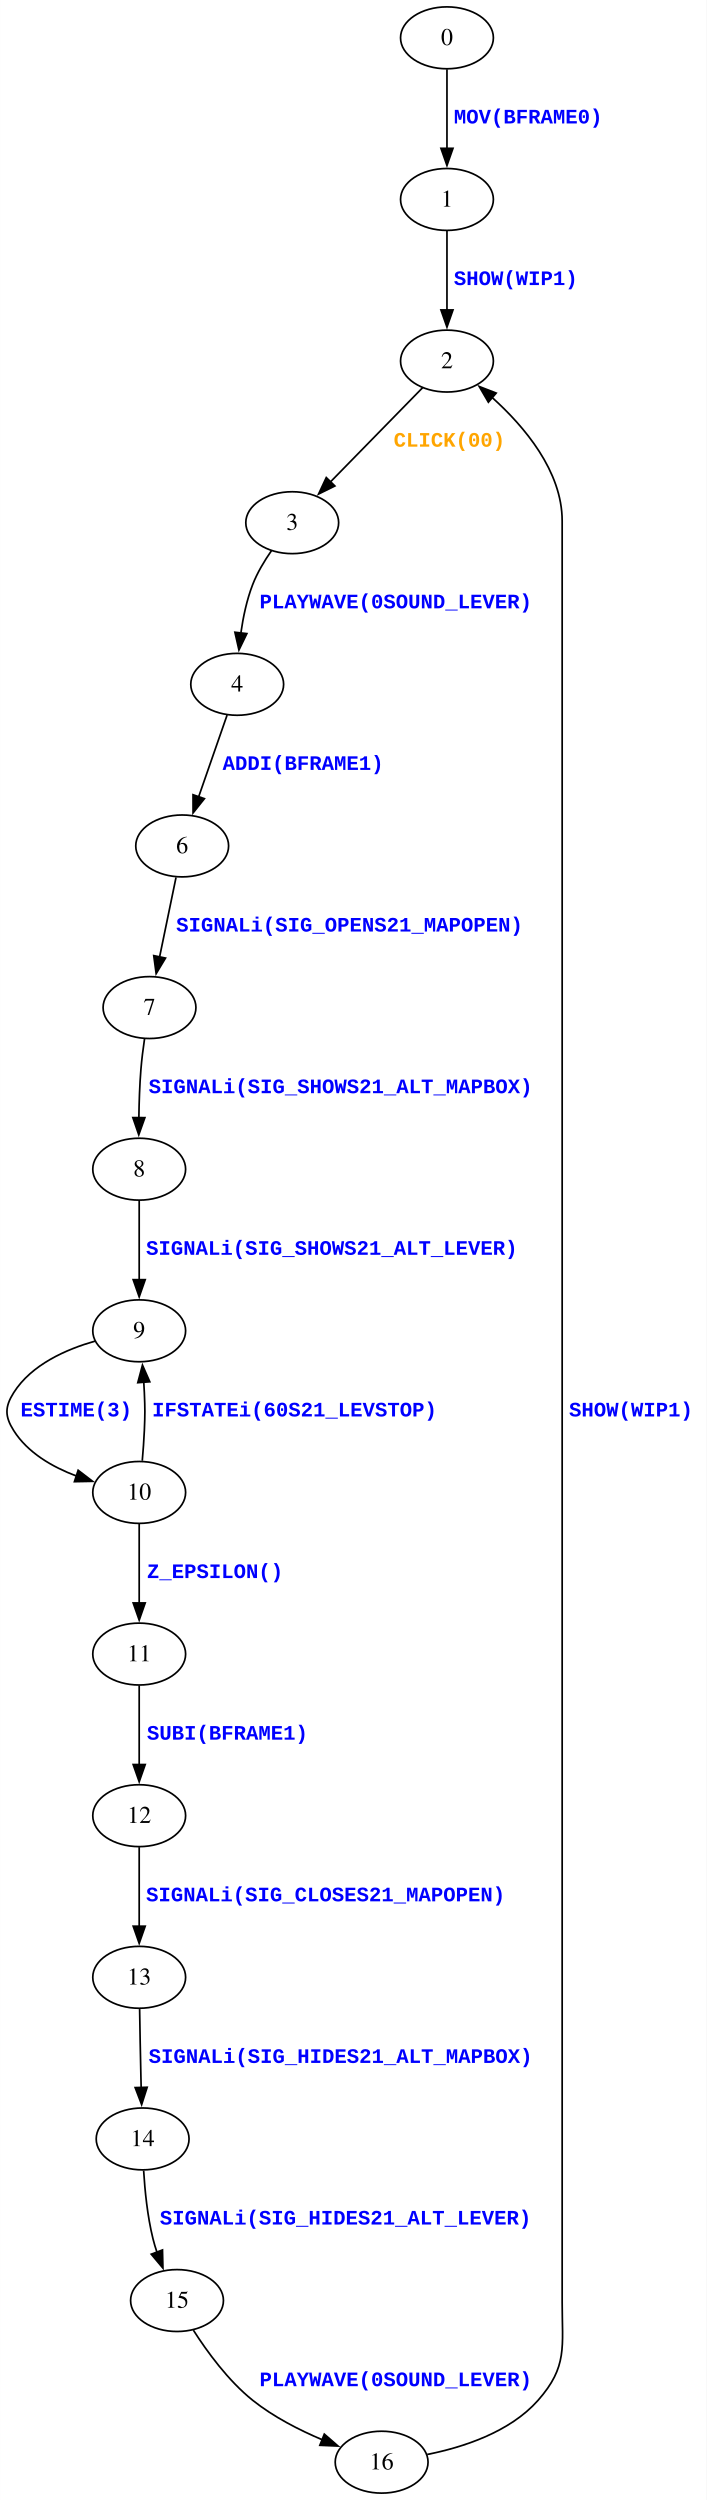
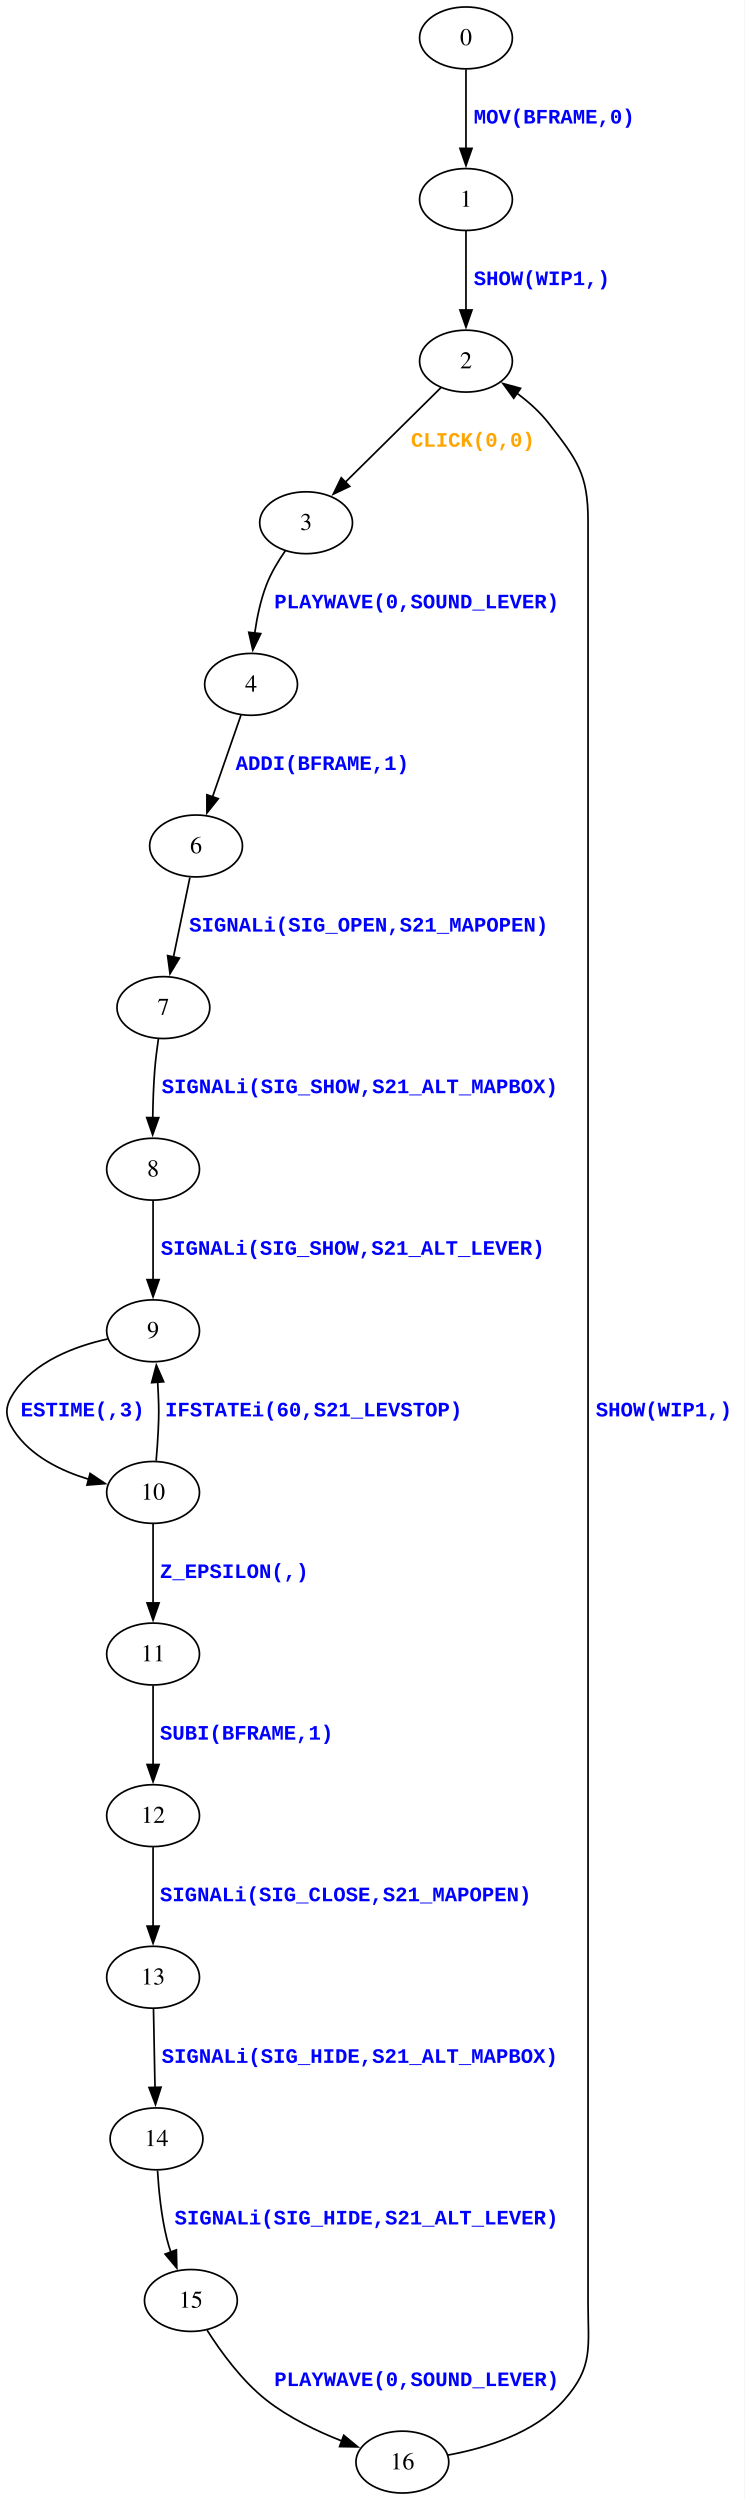
- <svg xmlns="http://www.w3.org/2000/svg" width="411pt" height="1454pt" viewBox="0.00 0.00 410.91 1454.00">
+ <svg xmlns="http://www.w3.org/2000/svg" width="433pt" height="1454pt" viewBox="0.00 0.00 433.03 1454.00">
  <g id="graph0" class="graph" transform="scale(1 1) rotate(0) translate(4 1450)">
-     <polygon fill="white" stroke="none" points="-4,4 -4,-1450 406.91,-1450 406.91,4 -4,4" />
+     <polygon fill="white" stroke="none" points="-4,4 -4,-1450 429.03,-1450 429.03,4 -4,4" />
    <g id="node1" class="node">
-       <ellipse fill="none" stroke="black" cx="255.91" cy="-1428" rx="27" ry="18" />
-       <text text-anchor="middle" x="255.91" y="-1423.8" font-family="Times,serif" font-size="14.00">0</text>
+       <ellipse fill="none" stroke="black" cx="267.03" cy="-1428" rx="27" ry="18" />
+       <text text-anchor="middle" x="267.03" y="-1423.8" font-family="Times,serif" font-size="14.00">0</text>
    </g>
    <g id="node2" class="node">
-       <ellipse fill="none" stroke="black" cx="255.91" cy="-1334" rx="27" ry="18" />
-       <text text-anchor="middle" x="255.91" y="-1329.8" font-family="Times,serif" font-size="14.00">1</text>
+       <ellipse fill="none" stroke="black" cx="267.03" cy="-1334" rx="27" ry="18" />
+       <text text-anchor="middle" x="267.03" y="-1329.8" font-family="Times,serif" font-size="14.00">1</text>
    </g>
    <g id="edge1" class="edge">
-       <path fill="none" stroke="black" d="M255.91,-1409.7C255.91,-1396.72 255.91,-1378.66 255.91,-1363.56" />
-       <polygon fill="black" stroke="black" points="259.41,-1363.74 255.91,-1353.74 252.41,-1363.74 259.41,-1363.74" />
-       <text text-anchor="start" x="259.91" y="-1378.2" font-family="Courier New" font-weight="bold" font-size="12.00" fill="blue">MOV(BFRAME0)</text>
+       <path fill="none" stroke="black" d="M267.03,-1409.7C267.03,-1396.72 267.03,-1378.66 267.03,-1363.56" />
+       <polygon fill="black" stroke="black" points="270.53,-1363.74 267.03,-1353.74 263.53,-1363.74 270.53,-1363.74" />
+       <text text-anchor="start" x="271.53" y="-1378.2" font-family="Courier New" font-weight="bold" font-size="12.00" fill="blue">MOV(BFRAME,0)</text>
    </g>
    <g id="node3" class="node">
-       <ellipse fill="none" stroke="black" cx="255.91" cy="-1240" rx="27" ry="18" />
-       <text text-anchor="middle" x="255.91" y="-1235.8" font-family="Times,serif" font-size="14.00">2</text>
+       <ellipse fill="none" stroke="black" cx="267.03" cy="-1240" rx="27" ry="18" />
+       <text text-anchor="middle" x="267.03" y="-1235.8" font-family="Times,serif" font-size="14.00">2</text>
    </g>
    <g id="edge2" class="edge">
-       <path fill="none" stroke="black" d="M255.91,-1315.7C255.91,-1302.72 255.91,-1284.66 255.91,-1269.56" />
-       <polygon fill="black" stroke="black" points="259.41,-1269.74 255.91,-1259.74 252.41,-1269.74 259.41,-1269.74" />
-       <text text-anchor="start" x="259.91" y="-1284.2" font-family="Courier New" font-weight="bold" font-size="12.00" fill="blue">SHOW(WIP1)</text>
+       <path fill="none" stroke="black" d="M267.03,-1315.7C267.03,-1302.72 267.03,-1284.66 267.03,-1269.56" />
+       <polygon fill="black" stroke="black" points="270.53,-1269.74 267.03,-1259.74 263.53,-1269.74 270.53,-1269.74" />
+       <text text-anchor="start" x="271.53" y="-1284.2" font-family="Courier New" font-weight="bold" font-size="12.00" fill="blue">SHOW(WIP1,)</text>
    </g>
    <g id="node12" class="node">
-       <ellipse fill="none" stroke="black" cx="165.91" cy="-1146" rx="27" ry="18" />
-       <text text-anchor="middle" x="165.91" y="-1141.8" font-family="Times,serif" font-size="14.00">3</text>
+       <ellipse fill="none" stroke="black" cx="174.03" cy="-1146" rx="27" ry="18" />
+       <text text-anchor="middle" x="174.03" y="-1141.8" font-family="Times,serif" font-size="14.00">3</text>
    </g>
    <g id="edge11" class="edge">
-       <path fill="none" stroke="black" d="M241.84,-1224.62C227.4,-1209.86 204.71,-1186.67 187.89,-1169.47" />
-       <polygon fill="black" stroke="black" points="190.72,-1167.36 181.23,-1162.66 185.72,-1172.26 190.72,-1167.36" />
-       <text text-anchor="start" x="224.91" y="-1190.2" font-family="Courier New" font-weight="bold" font-size="12.00" fill="orange">CLICK(00)</text>
+       <path fill="none" stroke="black" d="M252.5,-1224.62C237.57,-1209.86 214.12,-1186.67 196.74,-1169.47" />
+       <polygon fill="black" stroke="black" points="199.41,-1167.19 189.84,-1162.64 194.49,-1172.16 199.41,-1167.19" />
+       <text text-anchor="start" x="235.03" y="-1190.2" font-family="Courier New" font-weight="bold" font-size="12.00" fill="orange">CLICK(0,0)</text>
    </g>
    <g id="node4" class="node">
-       <ellipse fill="none" stroke="black" cx="76.91" cy="-582" rx="27" ry="18" />
-       <text text-anchor="middle" x="76.91" y="-577.8" font-family="Times,serif" font-size="14.00">10</text>
+       <ellipse fill="none" stroke="black" cx="85.03" cy="-582" rx="27" ry="18" />
+       <text text-anchor="middle" x="85.03" y="-577.8" font-family="Times,serif" font-size="14.00">10</text>
    </g>
    <g id="node5" class="node">
-       <ellipse fill="none" stroke="black" cx="76.91" cy="-676" rx="27" ry="18" />
-       <text text-anchor="middle" x="76.91" y="-671.8" font-family="Times,serif" font-size="14.00">9</text>
+       <ellipse fill="none" stroke="black" cx="85.03" cy="-676" rx="27" ry="18" />
+       <text text-anchor="middle" x="85.03" y="-671.8" font-family="Times,serif" font-size="14.00">9</text>
    </g>
    <g id="edge3" class="edge">
-       <path fill="none" stroke="black" d="M78.7,-600.43C79.19,-606.03 79.66,-612.27 79.91,-618 80.32,-627.77 80.32,-630.23 79.91,-640 79.82,-642.06 79.7,-644.18 79.56,-646.32" />
-       <polygon fill="black" stroke="black" points="76.09,-645.82 78.81,-656.06 83.07,-646.36 76.09,-645.82" />
-       <text text-anchor="start" x="84.41" y="-626.2" font-family="Courier New" font-weight="bold" font-size="12.00" fill="blue">IFSTATEi(60S21_LEVSTOP)</text>
+       <path fill="none" stroke="black" d="M86.82,-600.43C87.31,-606.03 87.78,-612.27 88.03,-618 88.45,-627.77 88.45,-630.23 88.03,-640 87.94,-642.06 87.82,-644.18 87.69,-646.32" />
+       <polygon fill="black" stroke="black" points="84.21,-645.82 86.93,-656.06 91.19,-646.36 84.21,-645.82" />
+       <text text-anchor="start" x="92.03" y="-626.2" font-family="Courier New" font-weight="bold" font-size="12.00" fill="blue">IFSTATEi(60,S21_LEVSTOP)</text>
    </g>
    <g id="node6" class="node">
-       <ellipse fill="none" stroke="black" cx="76.91" cy="-488" rx="27" ry="18" />
-       <text text-anchor="middle" x="76.91" y="-483.8" font-family="Times,serif" font-size="14.00">11</text>
+       <ellipse fill="none" stroke="black" cx="85.03" cy="-488" rx="27" ry="18" />
+       <text text-anchor="middle" x="85.03" y="-483.8" font-family="Times,serif" font-size="14.00">11</text>
    </g>
    <g id="edge4" class="edge">
-       <path fill="none" stroke="black" d="M76.91,-563.7C76.91,-550.72 76.91,-532.66 76.91,-517.56" />
-       <polygon fill="black" stroke="black" points="80.41,-517.74 76.91,-507.74 73.41,-517.74 80.41,-517.74" />
-       <text text-anchor="start" x="81.41" y="-532.2" font-family="Courier New" font-weight="bold" font-size="12.00" fill="blue">Z_EPSILON()</text>
+       <path fill="none" stroke="black" d="M85.03,-563.7C85.03,-550.72 85.03,-532.66 85.03,-517.56" />
+       <polygon fill="black" stroke="black" points="88.53,-517.74 85.03,-507.74 81.53,-517.74 88.53,-517.74" />
+       <text text-anchor="start" x="89.03" y="-532.2" font-family="Courier New" font-weight="bold" font-size="12.00" fill="blue">Z_EPSILON(,)</text>
    </g>
    <g id="edge17" class="edge">
-       <path fill="none" stroke="black" d="M51.26,-670.01C34.65,-665.3 14.24,-656.41 3.91,-640 -1.3,-631.73 -1.3,-626.27 3.91,-618 12.06,-605.05 26.49,-596.78 40.37,-591.56" />
-       <polygon fill="black" stroke="black" points="41.41,-594.9 49.82,-588.46 39.23,-588.25 41.41,-594.9" />
-       <text text-anchor="start" x="7.91" y="-626.2" font-family="Courier New" font-weight="bold" font-size="12.00" fill="blue">ESTIME(3)</text>
+       <path fill="none" stroke="black" d="M58.65,-671.26C39.92,-667.08 16.06,-658.31 4.03,-640 -1.34,-631.83 -1.34,-626.17 4.03,-618 13.8,-603.13 31.39,-594.54 47.69,-589.61" />
+       <polygon fill="black" stroke="black" points="48.39,-593.04 57.18,-587.12 46.62,-586.27 48.39,-593.04" />
+       <text text-anchor="start" x="8.03" y="-626.2" font-family="Courier New" font-weight="bold" font-size="12.00" fill="blue">ESTIME(,3)</text>
    </g>
    <g id="node7" class="node">
-       <ellipse fill="none" stroke="black" cx="76.91" cy="-394" rx="27" ry="18" />
-       <text text-anchor="middle" x="76.91" y="-389.8" font-family="Times,serif" font-size="14.00">12</text>
+       <ellipse fill="none" stroke="black" cx="85.03" cy="-394" rx="27" ry="18" />
+       <text text-anchor="middle" x="85.03" y="-389.8" font-family="Times,serif" font-size="14.00">12</text>
    </g>
    <g id="edge5" class="edge">
-       <path fill="none" stroke="black" d="M76.91,-469.7C76.91,-456.72 76.91,-438.66 76.91,-423.56" />
-       <polygon fill="black" stroke="black" points="80.41,-423.74 76.91,-413.74 73.41,-423.74 80.41,-423.74" />
-       <text text-anchor="start" x="81.41" y="-438.2" font-family="Courier New" font-weight="bold" font-size="12.00" fill="blue">SUBI(BFRAME1)</text>
+       <path fill="none" stroke="black" d="M85.03,-469.7C85.03,-456.72 85.03,-438.66 85.03,-423.56" />
+       <polygon fill="black" stroke="black" points="88.53,-423.74 85.03,-413.74 81.53,-423.74 88.53,-423.74" />
+       <text text-anchor="start" x="89.03" y="-438.2" font-family="Courier New" font-weight="bold" font-size="12.00" fill="blue">SUBI(BFRAME,1)</text>
    </g>
    <g id="node8" class="node">
-       <ellipse fill="none" stroke="black" cx="76.91" cy="-300" rx="27" ry="18" />
-       <text text-anchor="middle" x="76.91" y="-295.8" font-family="Times,serif" font-size="14.00">13</text>
+       <ellipse fill="none" stroke="black" cx="85.03" cy="-300" rx="27" ry="18" />
+       <text text-anchor="middle" x="85.03" y="-295.8" font-family="Times,serif" font-size="14.00">13</text>
    </g>
    <g id="edge6" class="edge">
-       <path fill="none" stroke="black" d="M76.91,-375.7C76.91,-362.72 76.91,-344.66 76.91,-329.56" />
-       <polygon fill="black" stroke="black" points="80.41,-329.74 76.91,-319.74 73.41,-329.74 80.41,-329.74" />
-       <text text-anchor="start" x="80.91" y="-344.2" font-family="Courier New" font-weight="bold" font-size="12.00" fill="blue">SIGNALi(SIG_CLOSES21_MAPOPEN)</text>
+       <path fill="none" stroke="black" d="M85.03,-375.7C85.03,-362.72 85.03,-344.66 85.03,-329.56" />
+       <polygon fill="black" stroke="black" points="88.53,-329.74 85.03,-319.74 81.53,-329.74 88.53,-329.74" />
+       <text text-anchor="start" x="89.03" y="-344.2" font-family="Courier New" font-weight="bold" font-size="12.00" fill="blue">SIGNALi(SIG_CLOSE,S21_MAPOPEN)</text>
    </g>
    <g id="node9" class="node">
-       <ellipse fill="none" stroke="black" cx="78.91" cy="-206" rx="27" ry="18" />
-       <text text-anchor="middle" x="78.91" y="-201.8" font-family="Times,serif" font-size="14.00">14</text>
+       <ellipse fill="none" stroke="black" cx="87.03" cy="-206" rx="27" ry="18" />
+       <text text-anchor="middle" x="87.03" y="-201.8" font-family="Times,serif" font-size="14.00">14</text>
    </g>
    <g id="edge7" class="edge">
-       <path fill="none" stroke="black" d="M77.16,-281.54C77.34,-270.25 77.6,-255.26 77.91,-242 77.95,-239.95 78.01,-237.83 78.06,-235.69" />
-       <polygon fill="black" stroke="black" points="81.55,-236.05 78.33,-225.96 74.56,-235.86 81.55,-236.05" />
-       <text text-anchor="start" x="82.41" y="-250.2" font-family="Courier New" font-weight="bold" font-size="12.00" fill="blue">SIGNALi(SIG_HIDES21_ALT_MAPBOX)</text>
+       <path fill="none" stroke="black" d="M85.28,-281.54C85.46,-270.25 85.72,-255.26 86.03,-242 86.08,-239.95 86.13,-237.83 86.18,-235.69" />
+       <polygon fill="black" stroke="black" points="89.67,-236.05 86.45,-225.96 82.68,-235.86 89.67,-236.05" />
+       <text text-anchor="start" x="90.03" y="-250.2" font-family="Courier New" font-weight="bold" font-size="12.00" fill="blue">SIGNALi(SIG_HIDE,S21_ALT_MAPBOX)</text>
    </g>
    <g id="node10" class="node">
-       <ellipse fill="none" stroke="black" cx="98.91" cy="-112" rx="27" ry="18" />
-       <text text-anchor="middle" x="98.91" y="-107.8" font-family="Times,serif" font-size="14.00">15</text>
+       <ellipse fill="none" stroke="black" cx="107.03" cy="-112" rx="27" ry="18" />
+       <text text-anchor="middle" x="107.03" y="-107.8" font-family="Times,serif" font-size="14.00">15</text>
    </g>
    <g id="edge8" class="edge">
-       <path fill="none" stroke="black" d="M79.5,-187.57C80.19,-176.18 81.68,-161.04 84.91,-148 85.56,-145.37 86.36,-142.68 87.26,-140.02" />
-       <polygon fill="black" stroke="black" points="90.46,-141.43 90.72,-130.84 83.91,-138.96 90.46,-141.43" />
-       <text text-anchor="start" x="88.91" y="-156.2" font-family="Courier New" font-weight="bold" font-size="12.00" fill="blue">SIGNALi(SIG_HIDES21_ALT_LEVER)</text>
+       <path fill="none" stroke="black" d="M87.62,-187.57C88.31,-176.18 89.8,-161.04 93.03,-148 93.68,-145.37 94.48,-142.68 95.38,-140.02" />
+       <polygon fill="black" stroke="black" points="98.58,-141.43 98.84,-130.84 92.03,-138.96 98.58,-141.43" />
+       <text text-anchor="start" x="97.53" y="-156.2" font-family="Courier New" font-weight="bold" font-size="12.00" fill="blue">SIGNALi(SIG_HIDE,S21_ALT_LEVER)</text>
    </g>
    <g id="node11" class="node">
-       <ellipse fill="none" stroke="black" cx="217.91" cy="-18" rx="27" ry="18" />
-       <text text-anchor="middle" x="217.91" y="-13.8" font-family="Times,serif" font-size="14.00">16</text>
+       <ellipse fill="none" stroke="black" cx="230.03" cy="-18" rx="27" ry="18" />
+       <text text-anchor="middle" x="230.03" y="-13.8" font-family="Times,serif" font-size="14.00">16</text>
    </g>
    <g id="edge9" class="edge">
-       <path fill="none" stroke="black" d="M108.4,-94.79C116.35,-82.34 128.66,-65.41 142.91,-54 154.94,-44.36 170.07,-36.66 183.58,-30.95" />
-       <polygon fill="black" stroke="black" points="184.57,-34.32 192.57,-27.37 181.98,-27.82 184.57,-34.32" />
-       <text text-anchor="start" x="146.91" y="-62.2" font-family="Courier New" font-weight="bold" font-size="12.00" fill="blue">PLAYWAVE(0SOUND_LEVER)</text>
+       <path fill="none" stroke="black" d="M116.46,-94.71C124.38,-82.22 136.67,-65.27 151.03,-54 164.01,-43.82 180.41,-35.92 194.91,-30.23" />
+       <polygon fill="black" stroke="black" points="195.94,-33.58 204.11,-26.83 193.52,-27.02 195.94,-33.58" />
+       <text text-anchor="start" x="155.53" y="-62.2" font-family="Courier New" font-weight="bold" font-size="12.00" fill="blue">PLAYWAVE(0,SOUND_LEVER)</text>
    </g>
    <g id="edge10" class="edge">
-       <path fill="none" stroke="black" d="M244.4,-22.48C264.89,-26.56 292.46,-35.33 308.91,-54 326.15,-73.57 322.91,-84.91 322.91,-111 322.91,-1147 322.91,-1147 322.91,-1147 322.91,-1176 300.89,-1201.98 282.1,-1218.88" />
-       <polygon fill="black" stroke="black" points="280,-1216.07 274.66,-1225.22 284.54,-1221.39 280,-1216.07" />
-       <text text-anchor="start" x="326.91" y="-626.2" font-family="Courier New" font-weight="bold" font-size="12.00" fill="blue">SHOW(WIP1)</text>
+       <path fill="none" stroke="black" d="M256.52,-22.08C277.76,-25.95 306.77,-34.62 324.03,-54 341.38,-73.48 338.03,-84.91 338.03,-111 338.03,-1147 338.03,-1147 338.03,-1147 338.03,-1174.32 331.82,-1182.45 315.03,-1204 309.88,-1210.6 303.18,-1216.53 296.42,-1221.55" />
+       <polygon fill="black" stroke="black" points="294.81,-1218.41 288.56,-1226.96 298.78,-1224.18 294.81,-1218.41" />
+       <text text-anchor="start" x="342.53" y="-626.2" font-family="Courier New" font-weight="bold" font-size="12.00" fill="blue">SHOW(WIP1,)</text>
    </g>
    <g id="node13" class="node">
-       <ellipse fill="none" stroke="black" cx="133.91" cy="-1052" rx="27" ry="18" />
-       <text text-anchor="middle" x="133.91" y="-1047.8" font-family="Times,serif" font-size="14.00">4</text>
+       <ellipse fill="none" stroke="black" cx="142.03" cy="-1052" rx="27" ry="18" />
+       <text text-anchor="middle" x="142.03" y="-1047.8" font-family="Times,serif" font-size="14.00">4</text>
    </g>
    <g id="edge12" class="edge">
-       <path fill="none" stroke="black" d="M153.86,-1129.75C149.78,-1123.88 145.58,-1116.92 142.91,-1110 139.49,-1101.16 137.37,-1091.08 136.05,-1081.87" />
-       <polygon fill="black" stroke="black" points="139.53,-1081.5 134.92,-1071.96 132.58,-1082.29 139.53,-1081.5" />
-       <text text-anchor="start" x="146.91" y="-1096.2" font-family="Courier New" font-weight="bold" font-size="12.00" fill="blue">PLAYWAVE(0SOUND_LEVER)</text>
+       <path fill="none" stroke="black" d="M161.98,-1129.75C157.9,-1123.88 153.7,-1116.92 151.03,-1110 147.61,-1101.16 145.49,-1091.08 144.17,-1081.87" />
+       <polygon fill="black" stroke="black" points="147.65,-1081.5 143.04,-1071.96 140.7,-1082.29 147.65,-1081.5" />
+       <text text-anchor="start" x="155.53" y="-1096.2" font-family="Courier New" font-weight="bold" font-size="12.00" fill="blue">PLAYWAVE(0,SOUND_LEVER)</text>
    </g>
    <g id="node14" class="node">
-       <ellipse fill="none" stroke="black" cx="101.91" cy="-958" rx="27" ry="18" />
-       <text text-anchor="middle" x="101.91" y="-953.8" font-family="Times,serif" font-size="14.00">6</text>
+       <ellipse fill="none" stroke="black" cx="110.03" cy="-958" rx="27" ry="18" />
+       <text text-anchor="middle" x="110.03" y="-953.8" font-family="Times,serif" font-size="14.00">6</text>
    </g>
    <g id="edge13" class="edge">
-       <path fill="none" stroke="black" d="M128.04,-1034.13C123.39,-1020.77 116.81,-1001.84 111.41,-986.33" />
-       <polygon fill="black" stroke="black" points="114.83,-985.49 108.24,-977.2 108.22,-987.79 114.83,-985.49" />
-       <text text-anchor="start" x="125.41" y="-1002.2" font-family="Courier New" font-weight="bold" font-size="12.00" fill="blue">ADDI(BFRAME1)</text>
+       <path fill="none" stroke="black" d="M136.16,-1034.13C131.51,-1020.77 124.93,-1001.84 119.53,-986.33" />
+       <polygon fill="black" stroke="black" points="122.95,-985.49 116.36,-977.2 116.34,-987.79 122.95,-985.49" />
+       <text text-anchor="start" x="133.03" y="-1002.2" font-family="Courier New" font-weight="bold" font-size="12.00" fill="blue">ADDI(BFRAME,1)</text>
    </g>
    <g id="node15" class="node">
-       <ellipse fill="none" stroke="black" cx="82.91" cy="-864" rx="27" ry="18" />
-       <text text-anchor="middle" x="82.91" y="-859.8" font-family="Times,serif" font-size="14.00">7</text>
+       <ellipse fill="none" stroke="black" cx="91.03" cy="-864" rx="27" ry="18" />
+       <text text-anchor="middle" x="91.03" y="-859.8" font-family="Times,serif" font-size="14.00">7</text>
    </g>
    <g id="edge14" class="edge">
-       <path fill="none" stroke="black" d="M98.33,-939.7C95.63,-926.59 91.85,-908.31 88.71,-893.11" />
-       <polygon fill="black" stroke="black" points="92.22,-892.79 86.77,-883.71 85.37,-894.21 92.22,-892.79" />
-       <text text-anchor="start" x="98.41" y="-908.2" font-family="Courier New" font-weight="bold" font-size="12.00" fill="blue">SIGNALi(SIG_OPENS21_MAPOPEN)</text>
+       <path fill="none" stroke="black" d="M106.45,-939.7C103.75,-926.59 99.97,-908.31 96.83,-893.11" />
+       <polygon fill="black" stroke="black" points="100.34,-892.79 94.89,-883.71 93.49,-894.21 100.34,-892.79" />
+       <text text-anchor="start" x="106.03" y="-908.2" font-family="Courier New" font-weight="bold" font-size="12.00" fill="blue">SIGNALi(SIG_OPEN,S21_MAPOPEN)</text>
    </g>
    <g id="node16" class="node">
-       <ellipse fill="none" stroke="black" cx="76.91" cy="-770" rx="27" ry="18" />
-       <text text-anchor="middle" x="76.91" y="-765.8" font-family="Times,serif" font-size="14.00">8</text>
+       <ellipse fill="none" stroke="black" cx="85.03" cy="-770" rx="27" ry="18" />
+       <text text-anchor="middle" x="85.03" y="-765.8" font-family="Times,serif" font-size="14.00">8</text>
    </g>
    <g id="edge15" class="edge">
-       <path fill="none" stroke="black" d="M80.04,-845.96C79.2,-840.26 78.38,-833.87 77.91,-828 77.18,-818.91 76.85,-808.98 76.72,-799.99" />
-       <polygon fill="black" stroke="black" points="80.22,-799.98 76.66,-790 73.22,-800.02 80.22,-799.98" />
-       <text text-anchor="start" x="82.41" y="-814.2" font-family="Courier New" font-weight="bold" font-size="12.00" fill="blue">SIGNALi(SIG_SHOWS21_ALT_MAPBOX)</text>
+       <path fill="none" stroke="black" d="M88.16,-845.96C87.32,-840.26 86.5,-833.87 86.03,-828 85.3,-818.91 84.97,-808.98 84.84,-799.99" />
+       <polygon fill="black" stroke="black" points="88.34,-799.98 84.78,-790 81.34,-800.02 88.34,-799.98" />
+       <text text-anchor="start" x="90.03" y="-814.2" font-family="Courier New" font-weight="bold" font-size="12.00" fill="blue">SIGNALi(SIG_SHOW,S21_ALT_MAPBOX)</text>
    </g>
    <g id="edge16" class="edge">
-       <path fill="none" stroke="black" d="M76.91,-751.7C76.91,-738.72 76.91,-720.66 76.91,-705.56" />
-       <polygon fill="black" stroke="black" points="80.41,-705.74 76.91,-695.74 73.41,-705.74 80.41,-705.74" />
-       <text text-anchor="start" x="80.91" y="-720.2" font-family="Courier New" font-weight="bold" font-size="12.00" fill="blue">SIGNALi(SIG_SHOWS21_ALT_LEVER)</text>
+       <path fill="none" stroke="black" d="M85.03,-751.7C85.03,-738.72 85.03,-720.66 85.03,-705.56" />
+       <polygon fill="black" stroke="black" points="88.53,-705.74 85.03,-695.74 81.53,-705.74 88.53,-705.74" />
+       <text text-anchor="start" x="89.53" y="-720.2" font-family="Courier New" font-weight="bold" font-size="12.00" fill="blue">SIGNALi(SIG_SHOW,S21_ALT_LEVER)</text>
    </g>
  </g>
</svg>
